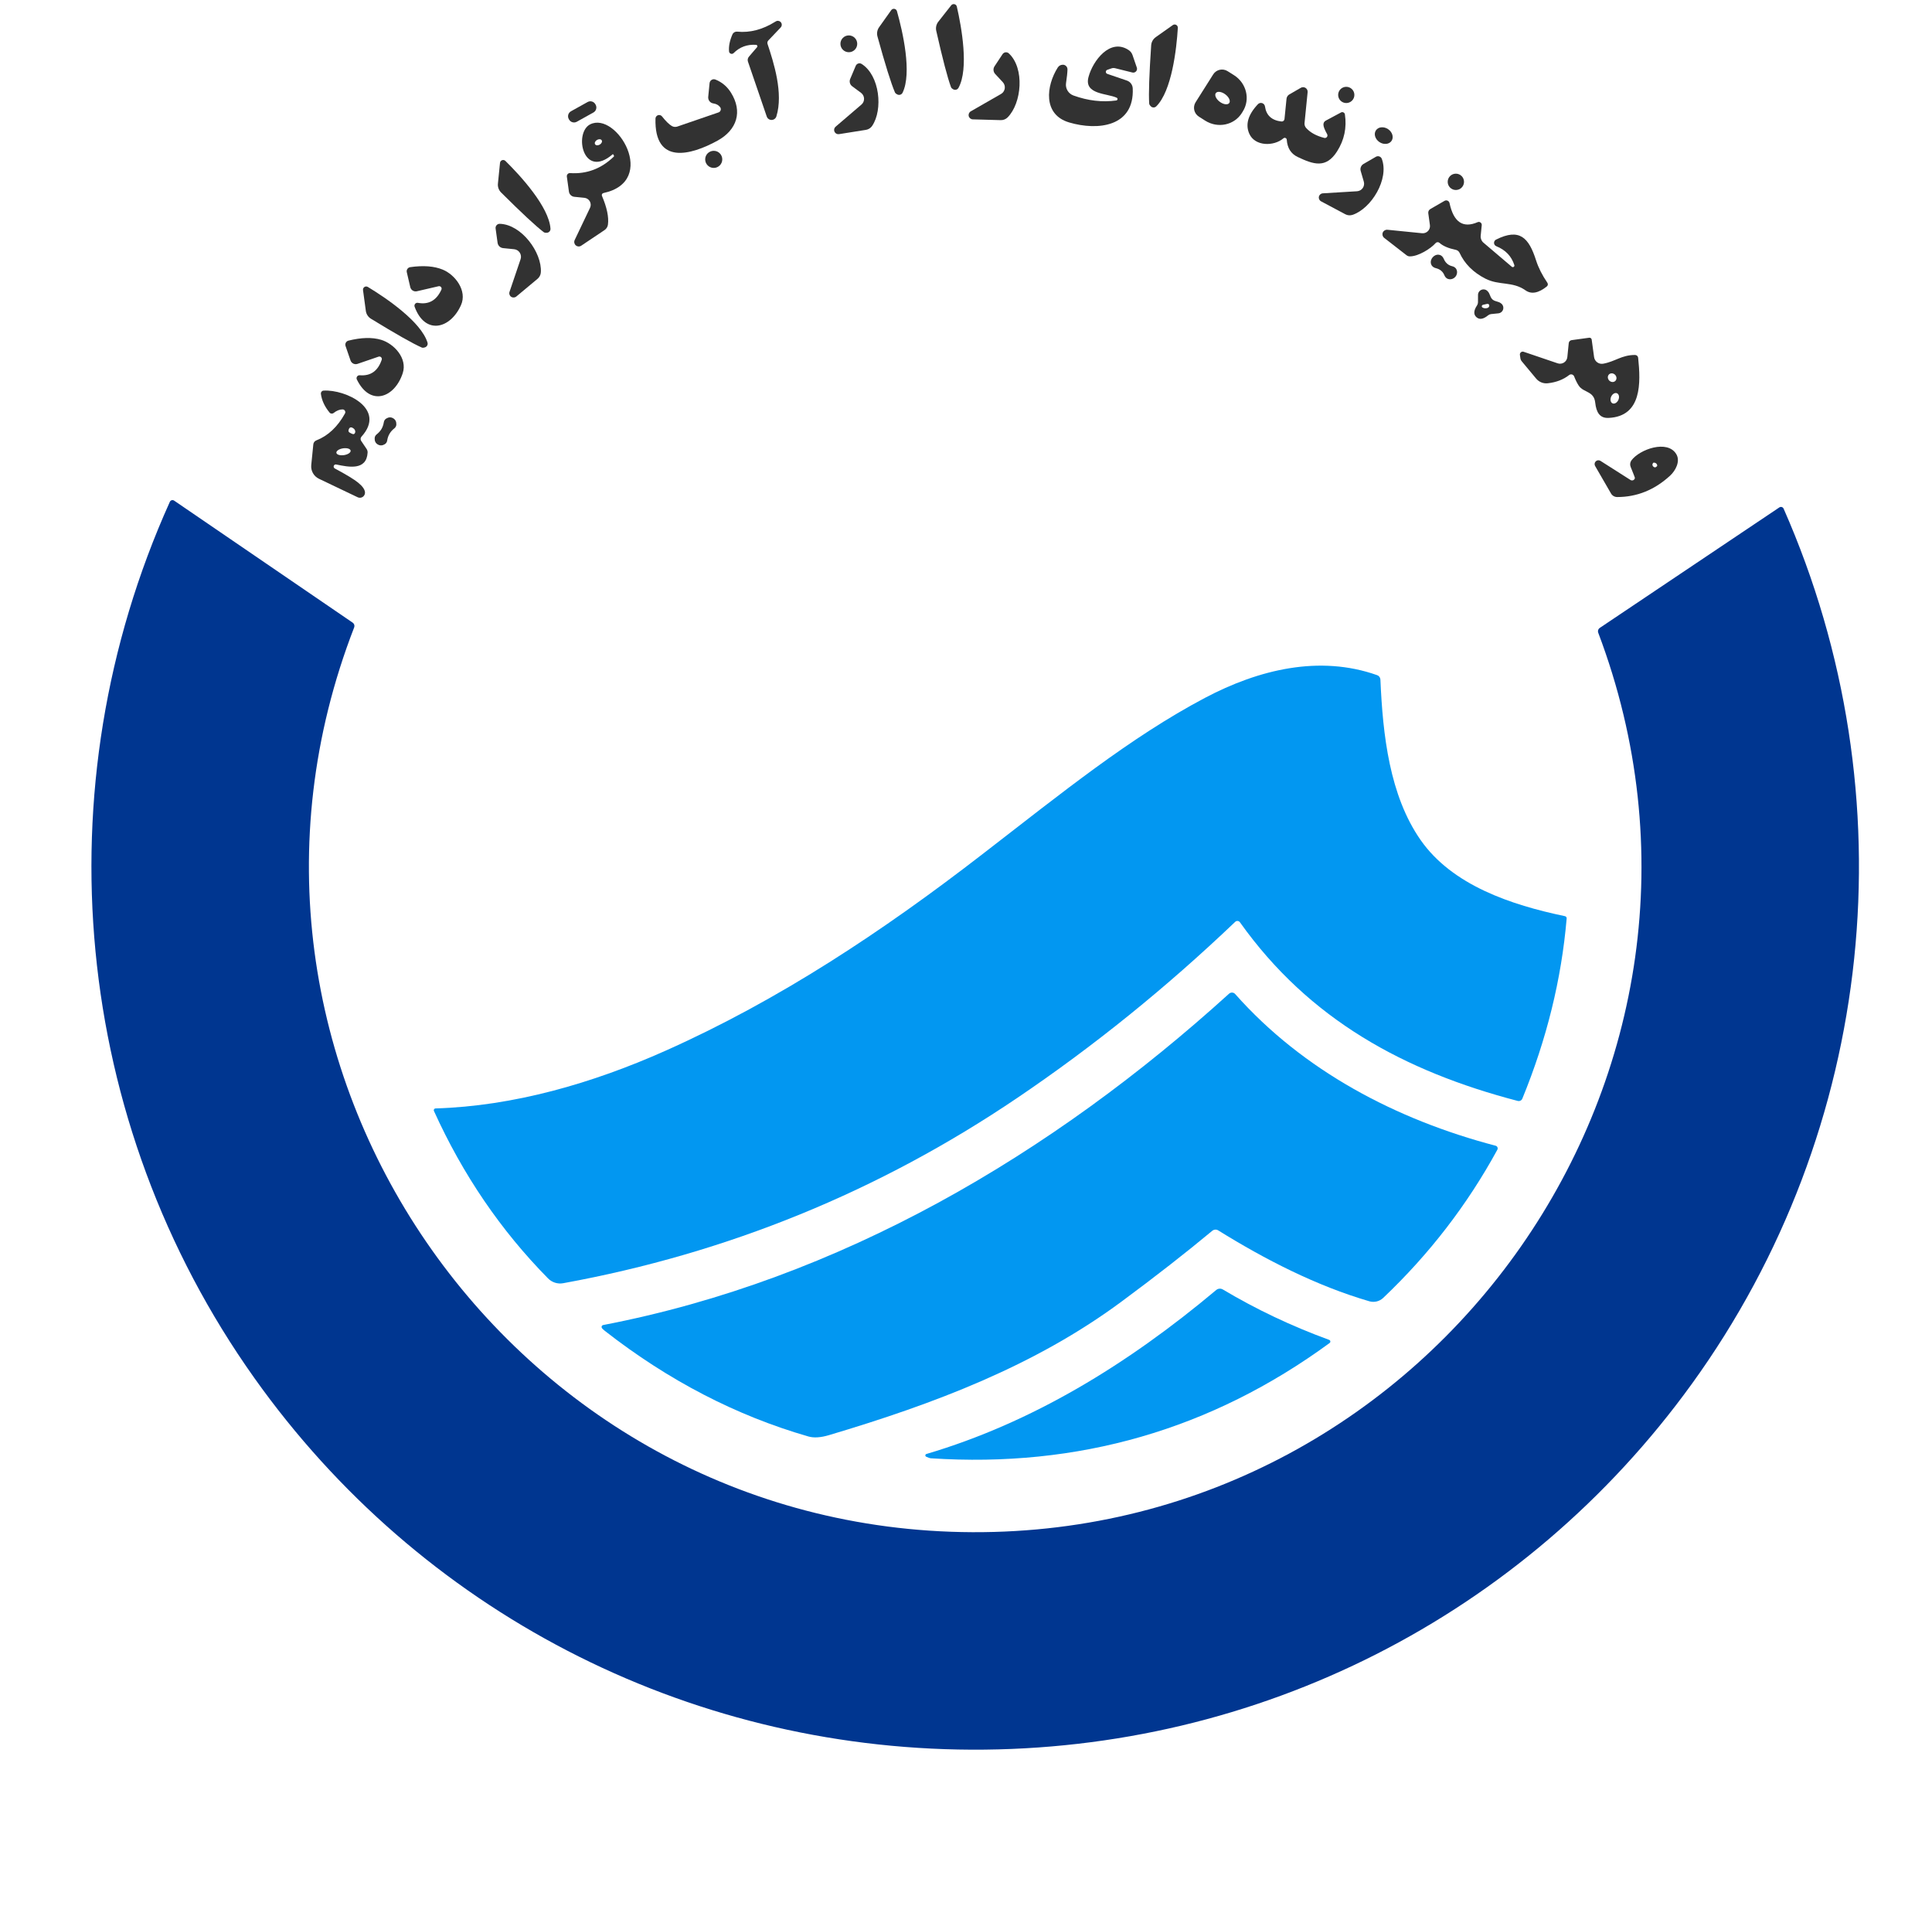
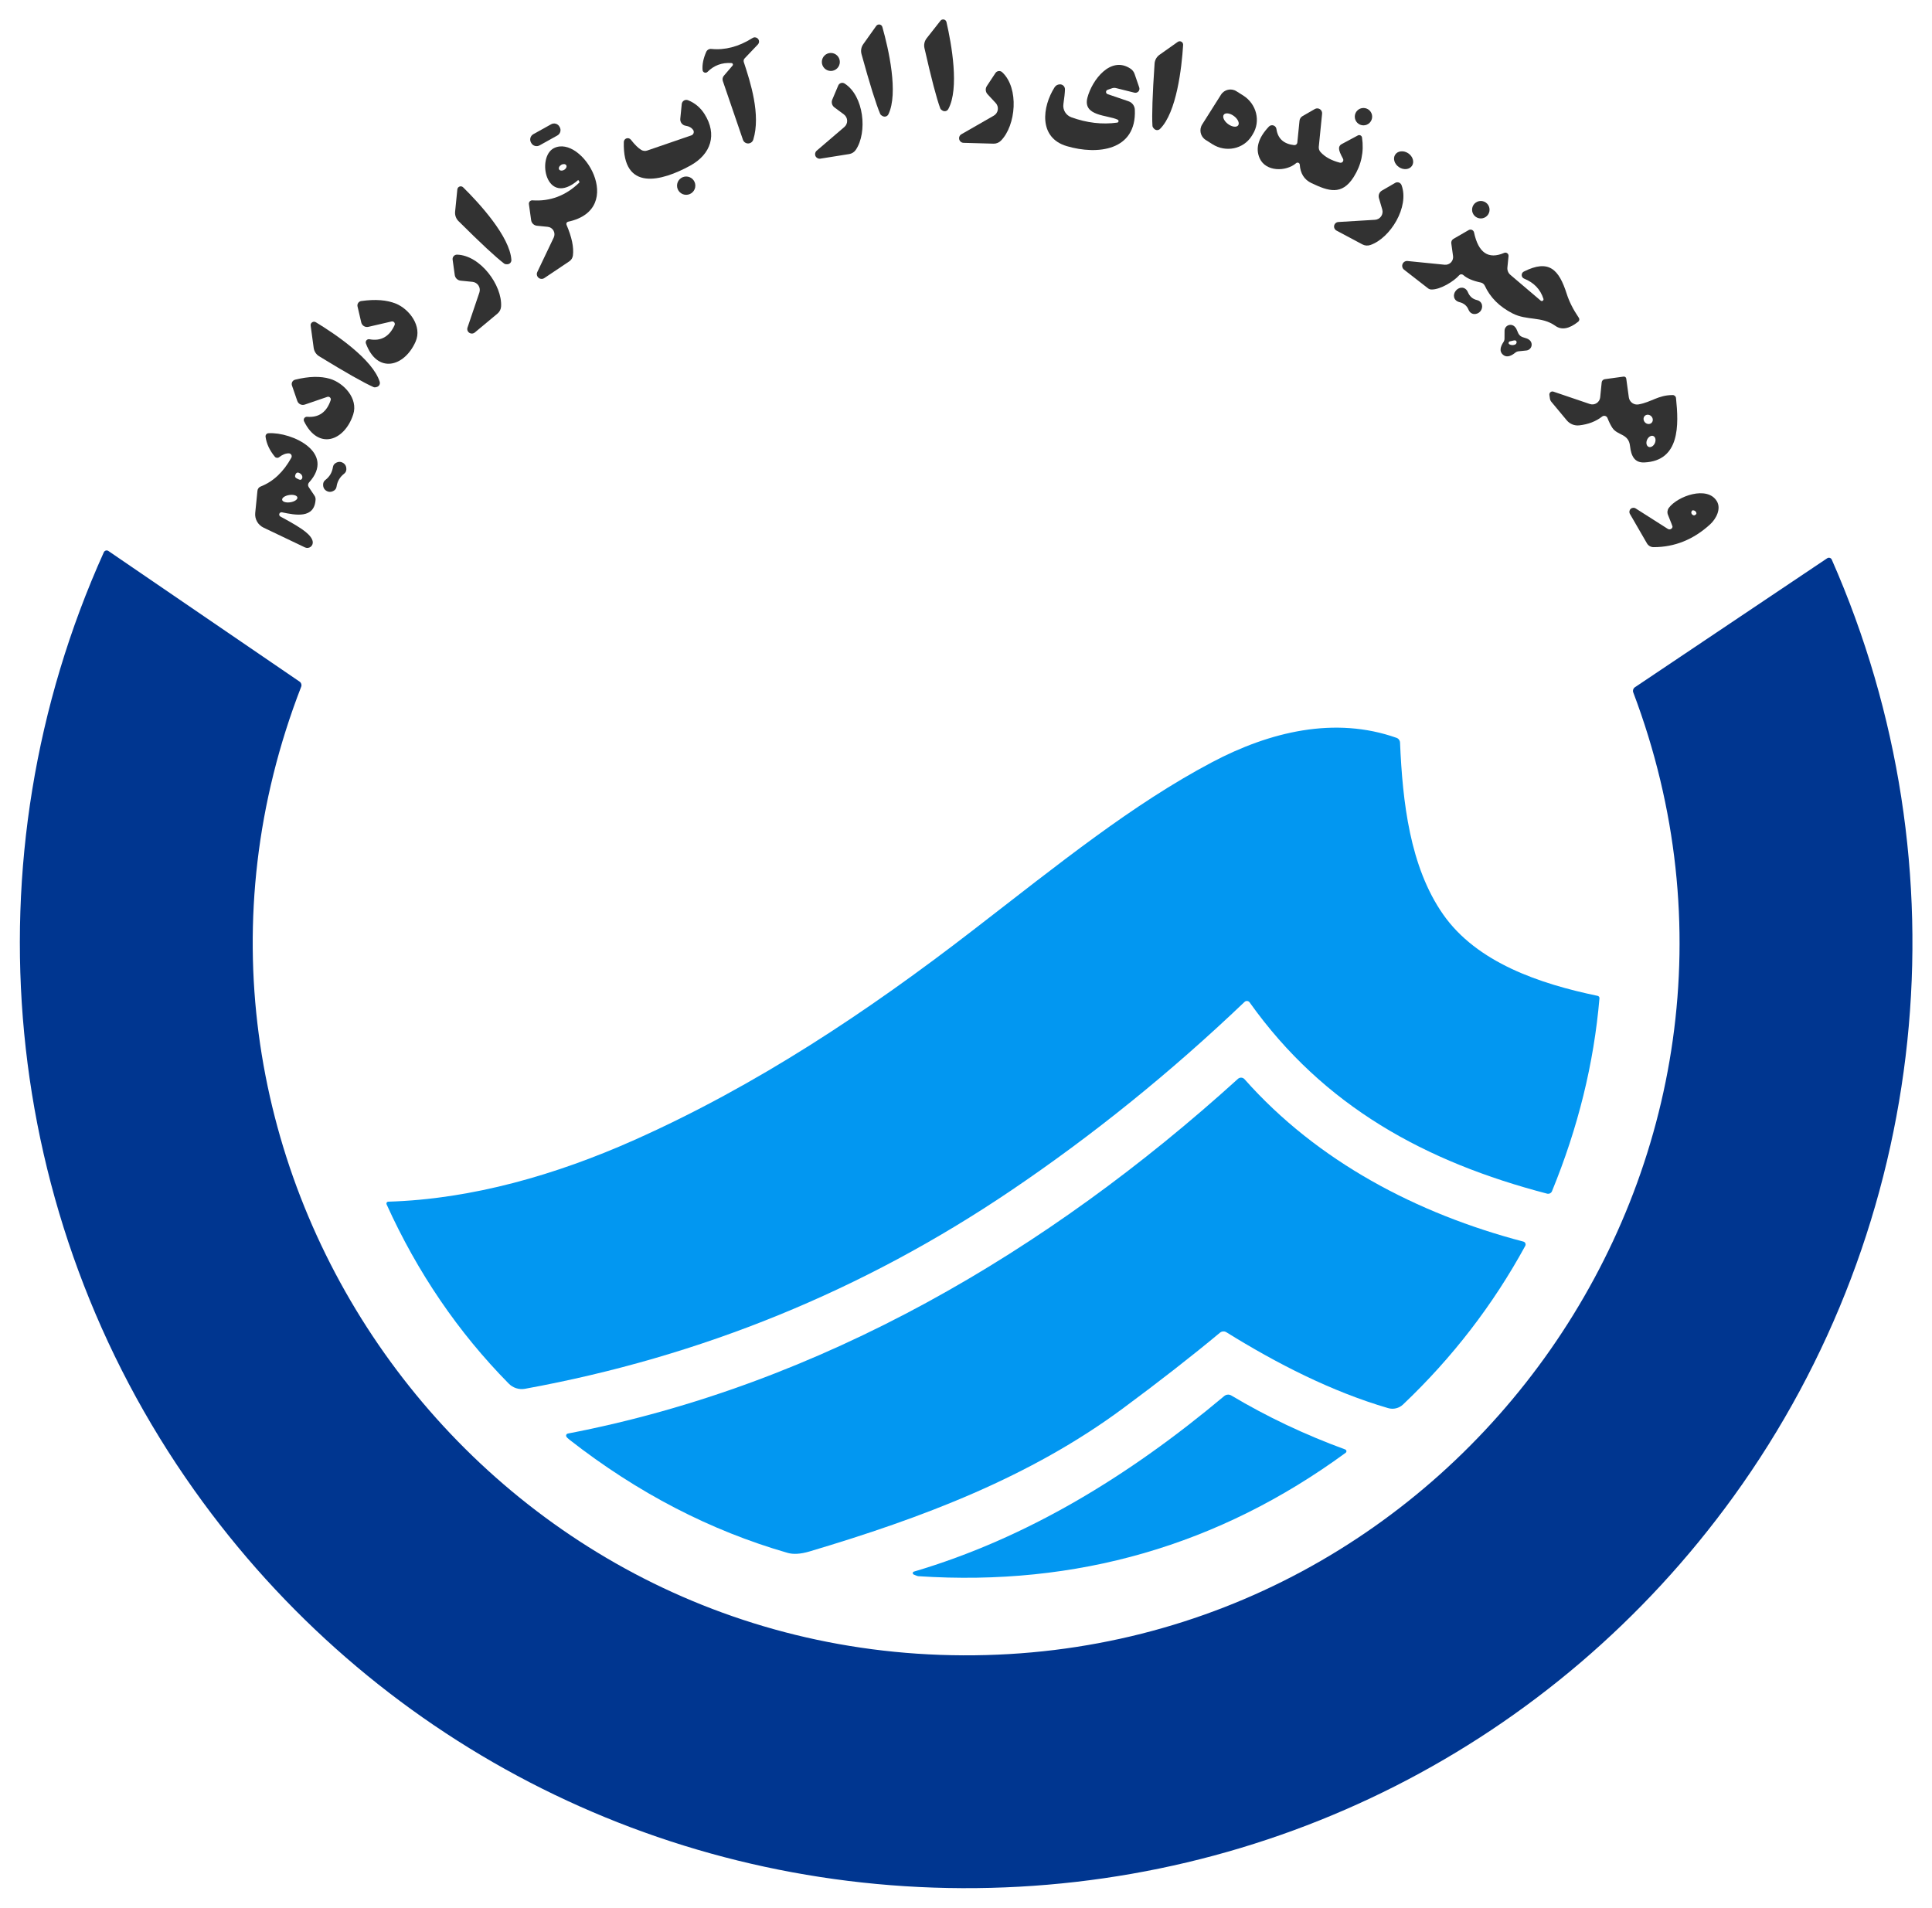
- <svg xmlns="http://www.w3.org/2000/svg" version="1.1" viewBox="0.00 0.00 400.00 396.00">
+ <svg xmlns="http://www.w3.org/2000/svg" version="1.1" viewBox="15.09 -2.91 373.57 368.82">
  <path fill="#323232" d="   M 197.40 18.51   Q 196.99 18.29 196.90 18.05   Q 195.83 15.18 193.84 6.38   A 2.26 2.26 0.0 0 1 194.27 4.49   L 196.93 1.11   A 0.66 0.66 0.0 0 1 198.10 1.36   C 199.09 5.66 200.62 14.23 198.45 18.18   A 0.79 0.79 0.0 0 1 197.40 18.51   Z" />
  <path fill="#323232" d="   M 185.82 19.57   Q 185.40 19.37 185.29 19.13   Q 184.08 16.30 181.67 7.55   A 2.27 2.27 0.0 0 1 182.01 5.63   L 184.52 2.10   A 0.67 0.66 -35.3 0 1 185.70 2.30   C 186.91 6.57 188.85 15.12 186.87 19.19   A 0.80 0.80 0.0 0 1 185.82 19.57   Z" />
  <path fill="#323232" d="   M 156.52 9.28   Q 153.78 9.10 151.90 10.98   A 0.56 0.56 0.0 0 1 150.94 10.64   Q 150.80 9.04 151.65 7.11   A 0.97 0.97 0.0 0 1 152.63 6.55   Q 156.57 6.95 160.50 4.50   Q 160.87 4.26 161.13 4.32   A 0.81 0.81 0.0 0 1 161.63 5.69   L 159.08 8.37   A 0.72 0.72 0.0 0 0 158.91 9.09   C 160.19 12.97 162.23 19.29 160.74 24.10   A 1.05 1.05 0.0 0 1 158.75 24.13   L 154.86 12.77   A 1.05 1.05 0.0 0 1 155.05 11.74   L 156.73 9.78   A 0.30 0.30 0.0 0 0 156.52 9.28   Z" />
  <path fill="#323232" d="   M 238.28 22.02   Q 237.95 21.70 237.93 21.44   Q 237.73 18.38 238.34 9.37   A 2.26 2.26 0.0 0 1 239.30 7.68   L 242.82 5.19   A 0.66 0.66 0.0 0 1 243.86 5.76   C 243.59 10.18 242.60 18.84 239.39 22.02   A 0.79 0.79 0.0 0 1 238.28 22.02   Z" />
  <circle fill="#323232" cx="175.74" cy="9.07" r="1.74" />
  <path fill="#323232" d="   M 231.20 20.23   C 229.23 19.30 224.39 19.59 225.36 15.95   C 226.25 12.57 229.86 7.79 233.70 10.38   A 2.01 1.99 -82.9 0 1 234.47 11.38   L 235.37 14.00   A 0.78 0.78 0.0 0 1 234.45 15.01   L 230.87 14.12   A 1.39 1.31 41.1 0 0 230.13 14.15   L 229.24 14.46   A 0.44 0.44 0.0 0 0 229.25 15.29   L 233.29 16.67   A 1.79 1.79 0.0 0 1 234.52 18.30   C 234.88 26.27 227.26 27.09 221.37 25.35   C 215.83 23.72 216.63 17.71 218.99 13.99   Q 219.35 13.42 220.04 13.40   A 0.96 0.95 -90.0 0 1 221.01 14.38   Q 220.99 15.33 220.71 17.21   A 2.37 2.35 14.2 0 0 222.25 19.77   Q 226.76 21.40 231.11 20.80   A 0.30 0.30 0.0 0 0 231.20 20.23   Z" />
  <path fill="#323232" d="   M 201.00 23.04   L 207.24 19.46   A 1.58 1.58 0.0 0 0 207.62 17.01   L 206.04 15.31   A 1.29 1.28 40.6 0 1 205.91 13.72   L 207.57 11.21   A 0.86 0.86 0.0 0 1 208.88 11.06   C 212.18 14.14 211.54 21.35 208.62 24.30   A 1.96 1.92 -66.4 0 1 207.19 24.87   L 201.43 24.71   A 0.89 0.89 0.0 0 1 201.00 23.04   Z" />
  <path fill="#323232" d="   M 172.99 26.24   L 178.35 21.65   A 1.56 1.55 43.1 0 0 178.27 19.22   L 176.44 17.86   A 1.26 1.26 0.0 0 1 176.02 16.35   L 177.17 13.63   A 0.84 0.84 0.0 0 1 178.40 13.24   C 182.15 15.62 182.85 22.69 180.57 26.06   A 1.92 1.89 -77.0 0 1 179.29 26.88   L 173.70 27.77   A 0.88 0.88 0.0 0 1 172.99 26.24   Z" />
  <path fill="#323232" d="   M 251.18 15.40   A 2.16 2.16 0.0 0 1 254.16 14.73   L 255.48 15.56   A 5.56 5.37 32.3 0 1 257.31 23.07   L 257.10 23.41   A 5.56 5.37 32.3 0 1 249.53 24.98   L 248.21 24.14   A 2.16 2.16 0.0 0 1 247.54 21.16   L 251.18 15.40   Z   M 254.497 21.334   A 1.73 0.96 36.7 0 0 253.684 19.53   A 1.73 0.96 36.7 0 0 251.723 19.266   A 1.73 0.96 36.7 0 0 252.536 21.07   A 1.73 0.96 36.7 0 0 254.497 21.334   Z" />
  <path fill="#323232" d="   M 149.10 22.19   Q 148.63 21.55 147.69 21.41   A 1.25 1.24 -82.8 0 1 146.63 20.04   L 146.91 17.21   A 0.89 0.89 0.0 0 1 148.13 16.47   Q 150.13 17.27 151.32 19.15   C 153.80 23.09 152.60 26.89 148.55 29.12   C 143.04 32.14 135.45 34.23 135.71 24.54   A 0.76 0.76 0.0 0 1 137.06 24.09   Q 138.23 25.58 139.10 26.09   A 1.38 1.38 0.0 0 0 140.23 26.20   L 148.76 23.27   A 0.70 0.70 0.0 0 0 149.10 22.19   Z" />
  <circle fill="#323232" cx="278.73" cy="19.65" r="1.68" />
  <path fill="#323232" d="   M 274.18 28.55   A 0.53 0.53 0.0 0 0 274.77 27.78   Q 274.04 26.46 274.01 25.89   A 0.89 0.88 72.0 0 1 274.47 24.98   L 277.64 23.28   A 0.55 0.55 0.0 0 1 278.45 23.69   Q 279.06 27.82 276.83 31.33   C 274.53 34.95 271.93 34.04 268.66 32.49   Q 266.59 31.50 266.41 28.93   A 0.42 0.42 0.0 0 0 265.71 28.64   C 263.73 30.33 259.83 30.31 258.66 27.70   Q 257.37 24.82 260.44 21.57   A 0.85 0.85 0.0 0 1 261.90 22.04   Q 262.30 24.81 265.31 25.15   A 0.57 0.57 0.0 0 0 265.94 24.64   L 266.36 20.45   A 1.18 1.17 78.2 0 1 266.95 19.54   L 269.33 18.17   A 0.94 0.94 0.0 0 1 270.73 19.08   L 270.09 25.47   A 1.33 1.33 0.0 0 0 270.44 26.51   Q 271.74 27.93 274.18 28.55   Z" />
  <rect fill="#323232" x="-3.15" y="-1.24" transform="translate(120.54,23.16) rotate(-29.1)" width="6.30" height="2.48" rx="1.18" />
  <path fill="#323232" d="   M 124.94 39.96   A 0.43 0.43 0.0 0 0 124.63 40.55   Q 126.17 44.16 125.87 46.48   A 1.61 1.61 0.0 0 1 125.16 47.63   L 120.34 50.86   A 0.93 0.93 0.0 0 1 118.98 49.69   L 122.16 43.02   A 1.45 1.45 0.0 0 0 121.00 40.95   L 118.91 40.74   A 1.26 1.25 -0.9 0 1 117.79 39.66   L 117.36 36.56   A 0.64 0.64 0.0 0 1 118.03 35.83   Q 123.18 36.18 127.07 32.43   A 0.19 0.18 51.2 0 0 127.09 32.18   L 126.92 31.92   A 0.03 0.02 52.0 0 0 126.88 31.91   C 120.69 37.27 118.75 27.48 122.19 25.74   C 127.65 22.98 136.39 37.51 124.94 39.96   Z   M 124.581 29.046   A 0.80 0.56 -30.3 0 0 123.608 28.966   A 0.80 0.56 -30.3 0 0 123.199 29.854   A 0.80 0.56 -30.3 0 0 124.172 29.933   A 0.80 0.56 -30.3 0 0 124.581 29.046   Z" />
  <ellipse fill="#323232" cx="0.00" cy="0.00" transform="translate(286.49,28.07) rotate(34.0)" rx="1.95" ry="1.61" />
  <circle fill="#323232" cx="147.77" cy="32.99" r="1.77" />
  <path fill="#323232" d="   M 273.87 40.02   L 280.96 39.59   A 1.56 1.56 0.0 0 0 282.36 37.59   L 281.72 35.40   A 1.27 1.26 67.0 0 1 282.30 33.94   L 284.87 32.45   A 0.85 0.85 0.0 0 1 286.09 32.89   C 287.65 37.06 283.93 43.15 280.05 44.47   A 1.93 1.90 -39.9 0 1 278.53 44.35   L 273.52 41.68   A 0.88 0.88 0.0 0 1 273.87 40.02   Z" />
  <path fill="#323232" d="   M 113.25 48.18   Q 112.79 48.22 112.58 48.06   Q 110.14 46.21 103.74 39.84   A 2.26 2.26 0.0 0 1 103.09 38.01   L 103.52 33.72   A 0.66 0.66 0.0 0 1 104.64 33.31   C 107.79 36.41 113.68 42.84 113.97 47.34   A 0.79 0.79 0.0 0 1 113.25 48.18   Z" />
  <circle fill="#323232" cx="301.42" cy="37.64" r="1.69" />
  <path fill="#323232" d="   M 313.01 55.23   A 0.33 0.33 0.0 0 0 313.53 54.88   Q 312.65 52.12 309.80 50.97   A 0.75 0.75 0.0 0 1 309.74 49.60   C 314.62 47.15 316.53 49.20 318.03 53.91   Q 318.76 56.18 320.37 58.54   A 0.57 0.56 -36.4 0 1 320.25 59.30   Q 317.64 61.39 315.82 60.09   C 313.15 58.20 310.35 59.13 307.53 57.68   Q 303.75 55.74 302.19 52.34   A 1.13 1.10 82.7 0 0 301.41 51.72   Q 299.11 51.24 298.04 50.28   A 0.57 0.57 0.0 0 0 297.23 50.32   C 296.23 51.47 293.62 53.10 291.88 53.07   A 1.10 1.08 63.9 0 1 291.20 52.83   L 286.57 49.23   A 0.94 0.94 0.0 0 1 287.24 47.56   L 294.43 48.28   A 1.49 1.48 -1.2 0 0 296.05 46.60   L 295.71 44.14   A 0.87 0.86 -18.8 0 1 296.14 43.27   L 299.07 41.58   A 0.70 0.70 0.0 0 1 300.11 42.04   Q 301.37 47.96 305.93 45.99   A 0.61 0.61 0.0 0 1 306.78 46.61   L 306.56 48.81   A 1.64 1.64 0.0 0 0 307.13 50.23   L 313.01 55.23   Z" />
  <path fill="#323232" d="   M 105.49 60.42   L 107.78 53.66   A 1.57 1.57 0.0 0 0 106.45 51.59   L 104.16 51.36   A 1.28 1.27 -0.8 0 1 103.02 50.26   L 102.61 47.30   A 0.85 0.85 0.0 0 1 103.48 46.33   C 107.96 46.46 112.22 52.24 111.98 56.35   A 1.94 1.91 72.2 0 1 111.29 57.72   L 106.90 61.38   A 0.89 0.88 -10.7 0 1 105.49 60.42   Z" />
  <path fill="#323232" d="   M 301.32 57.30   C 300.72 58.00 299.50 58.07 299.05 56.99   Q 298.58 55.83 297.28 55.51   C 296.13 55.22 295.93 54.07 296.61 53.27   C 297.30 52.47 298.46 52.50 298.92 53.59   Q 299.44 54.82 300.66 55.11   C 301.80 55.38 301.92 56.60 301.32 57.30   Z" />
  <path fill="#323232" d="   M 91.39 59.95   A 0.51 0.51 0.0 0 0 90.81 59.25   L 86.32 60.29   A 1.15 1.14 -13.1 0 1 84.94 59.43   L 84.22 56.34   A 0.86 0.86 0.0 0 1 84.94 55.30   Q 89.02 54.72 91.68 55.82   C 94.24 56.88 96.78 60.18 95.44 63.17   C 93.25 68.09 88.01 69.43 85.84 63.49   A 0.61 0.61 0.0 0 1 86.53 62.69   Q 89.87 63.31 91.39 59.95   Z" />
  <path fill="#323232" d="   M 88.00 71.90   Q 87.56 72.05 87.32 71.94   Q 84.51 70.70 76.80 65.98   A 2.27 2.26 -78.0 0 1 75.74 64.34   L 75.16 60.06   A 0.66 0.66 0.0 0 1 76.16 59.40   C 79.95 61.69 87.18 66.60 88.51 70.92   A 0.80 0.79 -17.8 0 1 88.00 71.90   Z" />
  <path fill="#323232" d="   M 309.00 61.98   Q 309.06 62.04 309.09 62.06   C 309.62 62.45 310.25 62.38 310.76 62.79   A 1.14 1.14 0.0 0 1 310.24 64.86   L 308.69 65.02   A 1.17 1.15 21.6 0 0 308.09 65.28   Q 306.60 66.50 305.67 65.65   Q 304.74 64.81 305.81 63.21   A 1.17 1.15 62.7 0 0 306.00 62.59   L 306.01 61.03   A 1.14 1.14 0.0 0 1 308.02 60.31   C 308.48 60.77 308.47 61.41 308.91 61.89   Q 308.93 61.92 309.00 61.98   Z   M 308.07 62.91   Q 307.92 62.87 307.03 63.10   A 0.31 0.30 -36.3 0 0 306.94 63.66   Q 307.42 63.94 307.99 63.74   A 0.47 0.40 -43.6 0 0 308.07 62.91   Z" />
  <path fill="#323232" d="   M 329.54 70.29   L 330.04 73.93   A 1.61 1.61 0.0 0 0 331.91 75.29   C 334.41 74.85 335.71 73.48 338.52 73.48   A 0.64 0.64 0.0 0 1 339.16 74.05   C 339.70 79.20 339.97 86.20 333.03 86.51   C 331.19 86.59 330.49 85.34 330.27 83.33   C 330.00 80.90 327.87 81.33 326.86 79.83   Q 326.37 79.09 325.91 77.92   A 0.67 0.67 0.0 0 0 324.87 77.64   Q 323.07 79.05 320.44 79.34   A 2.73 2.73 0.0 0 1 318.05 78.38   L 315.07 74.80   A 1.27 1.24 -69.7 0 1 314.78 74.15   L 314.68 73.46   A 0.59 0.59 0.0 0 1 315.46 72.82   L 322.50 75.21   A 1.52 1.52 0.0 0 0 324.50 73.92   L 324.79 71.04   A 0.70 0.70 0.0 0 1 325.39 70.41   L 329.03 69.91   A 0.46 0.45 -7.7 0 1 329.54 70.29   Z   M 334.434 78.855   A 0.94 0.85 45.9 0 0 334.39 77.588   A 0.94 0.85 45.9 0 0 333.126 77.505   A 0.94 0.85 45.9 0 0 333.17 78.772   A 0.94 0.85 45.9 0 0 334.434 78.855   Z   M 333.856 83.491   A 1.14 0.82 114.0 0 0 335.069 82.784   A 1.14 0.82 114.0 0 0 334.784 81.409   A 1.14 0.82 114.0 0 0 333.571 82.117   A 1.14 0.82 114.0 0 0 333.856 83.491   Z" />
  <path fill="#323232" d="   M 79.03 74.47   A 0.51 0.51 0.0 0 0 78.38 73.83   L 74.03 75.32   A 1.14 1.14 0.0 0 1 72.57 74.61   L 71.54 71.62   A 0.86 0.86 0.0 0 1 72.15 70.51   Q 76.14 69.52 78.90 70.34   C 81.55 71.13 84.40 74.15 83.38 77.25   C 81.71 82.36 76.64 84.22 73.88 78.55   A 0.61 0.61 0.0 0 1 74.48 77.68   Q 77.86 77.96 79.03 74.47   Z" />
  <path fill="#323232" d="   M 69.60 96.15   A 0.44 0.44 0.0 0 0 69.31 96.97   Q 72.85 98.86 74.12 99.89   Q 75.42 100.93 75.56 101.82   A 1.06 1.06 0.0 0 1 74.06 102.94   L 66.04 99.11   A 2.84 2.83 15.7 0 1 64.44 96.27   L 64.87 91.98   A 0.99 0.98 -7.9 0 1 65.50 91.16   Q 69.13 89.74 71.42 85.60   A 0.57 0.57 0.0 0 0 70.93 84.75   Q 70.03 84.74 69.07 85.49   A 0.60 0.60 0.0 0 1 68.23 85.40   Q 66.71 83.55 66.44 81.55   A 0.61 0.59 84.2 0 1 66.99 80.86   C 71.54 80.58 80.09 84.62 74.84 90.39   A 0.72 0.72 0.0 0 0 74.78 91.27   L 75.91 92.95   A 1.26 1.24 30.4 0 1 76.11 93.69   C 75.89 97.44 72.22 96.70 69.60 96.15   Z   M 72.36 89.53   Q 73.09 89.97 73.30 89.84   A 0.76 0.63 44.6 0 0 73.18 88.68   Q 72.50 88.19 72.23 88.83   Q 72.01 89.32 72.36 89.53   Z   M 72.593 93.282   A 1.49 0.71 -8.8 0 0 71.011 92.808   A 1.49 0.71 -8.8 0 0 69.647 93.738   A 1.49 0.71 -8.8 0 0 71.229 94.212   A 1.49 0.71 -8.8 0 0 72.593 93.282   Z" />
  <path fill="#323232" d="   M 81.41 86.59   Q 82.09 86.99 82.06 87.87   A 1.06 1.05 -18.2 0 1 81.65 88.67   Q 81.01 89.17 80.65 89.79   Q 80.28 90.41 80.16 91.21   A 1.06 1.05 79.1 0 1 79.66 91.96   Q 78.91 92.41 78.22 92.01   Q 77.53 91.60 77.57 90.73   A 1.06 1.05 -18.2 0 1 77.98 89.92   Q 78.61 89.43 78.98 88.81   Q 79.34 88.19 79.47 87.39   A 1.06 1.05 79.1 0 1 79.97 86.64   Q 80.72 86.18 81.41 86.59   Z" />
  <path fill="#323232" d="   M 338.49 98.96   Q 338.51 98.86 337.61 96.65   A 1.39 1.39 0.0 0 1 337.77 95.30   C 339.45 93.02 345.22 90.94 347.06 94.01   C 347.95 95.50 346.89 97.44 345.77 98.47   Q 340.95 102.89 334.82 102.89   A 1.48 1.46 -14.6 0 1 333.54 102.15   L 330.25 96.46   A 0.79 0.79 0.0 0 1 331.36 95.40   L 337.58 99.36   A 0.60 0.60 0.0 0 0 338.49 98.96   Z   M 343.10 96.45   A 0.68 0.60 1.3 0 0 342.36 95.77   Q 342.28 95.77 342.16 96.00   C 341.95 96.42 342.52 96.92 342.85 96.68   Q 343.09 96.51 343.10 96.45   Z" />
  <path fill="#003690" d="   M 201.32 317.17   C 297.27 317.58 365.03 221.16 330.89 130.96   A 0.84 0.82 -27.6 0 1 331.20 129.99   L 368.39 105.04   A 0.60 0.60 0.0 0 1 369.28 105.30   C 395.48 164.75 388.37 233.82 350.25 286.51   C 315.55 334.48 260.46 362.44 201.13 362.19   C 141.80 361.94 86.95 333.51 52.66 285.25   C 14.98 232.24 8.46 163.11 35.16 103.89   A 0.60 0.60 0.0 0 1 36.05 103.63   L 73.03 128.90   A 0.84 0.82 28.1 0 1 73.33 129.87   C 38.43 219.78 105.37 316.76 201.32 317.17   Z" />
  <path fill="#0297f1" d="   M 89.84 229.97   A 0.37 0.37 0.0 0 1 90.17 229.45   C 106.30 228.97 122.66 224.26 137.80 217.50   C 161.30 207.02 182.79 192.75 203.22 176.96   C 220.03 163.98 233.98 152.66 249.46 144.47   C 260.63 138.57 273.21 135.54 285.12 139.76   A 1.02 1.02 0.0 0 1 285.80 140.68   C 286.29 152.16 287.70 164.68 294.11 173.87   C 300.64 183.24 312.85 187.33 324.00 189.65   A 0.45 0.44 8.6 0 1 324.36 190.13   Q 322.75 208.98 315.18 227.43   A 0.81 0.80 18.0 0 1 314.24 227.90   C 290.74 221.77 271.03 211.04 256.72 190.92   A 0.65 0.65 0.0 0 0 255.74 190.82   Q 234.35 211.23 210.59 227.29   Q 167.63 256.33 116.61 265.63   A 3.52 3.51 62.6 0 1 113.46 264.63   Q 98.81 249.77 89.84 229.97   Z" />
  <path fill="#0297f1" d="   M 124.57 274.81   A 0.40 0.40 0.0 0 1 124.87 274.29   C 173.88 264.88 217.72 239.02 254.46 205.70   A 0.89 0.89 0.0 0 1 255.73 205.77   C 269.80 221.65 289.09 231.78 309.65 237.17   A 0.58 0.57 -68.7 0 1 310.01 238.00   Q 300.68 255.10 286.38 268.67   A 2.97 2.97 0.0 0 1 283.50 269.37   C 272.56 266.18 261.91 260.72 252.21 254.69   A 1.06 1.05 -49.1 0 0 250.99 254.78   Q 242.69 261.68 232.21 269.43   C 214.24 282.74 193.38 290.61 171.60 297.09   Q 169.06 297.84 167.38 297.36   Q 144.95 290.90 125.23 275.50   Q 124.65 275.05 124.57 274.81   Z" />
  <path fill="#0297f1" d="   M 191.81 300.98   C 213.61 294.53 233.34 282.53 251.80 267.04   A 1.19 1.19 0.0 0 1 253.18 266.93   Q 263.51 273.09 275.19 277.36   A 0.37 0.37 0.0 0 1 275.28 278.01   Q 238.55 304.89 192.68 301.87   Q 192.45 301.86 191.77 301.55   A 0.30 0.30 0.0 0 1 191.81 300.98   Z" />
</svg>
